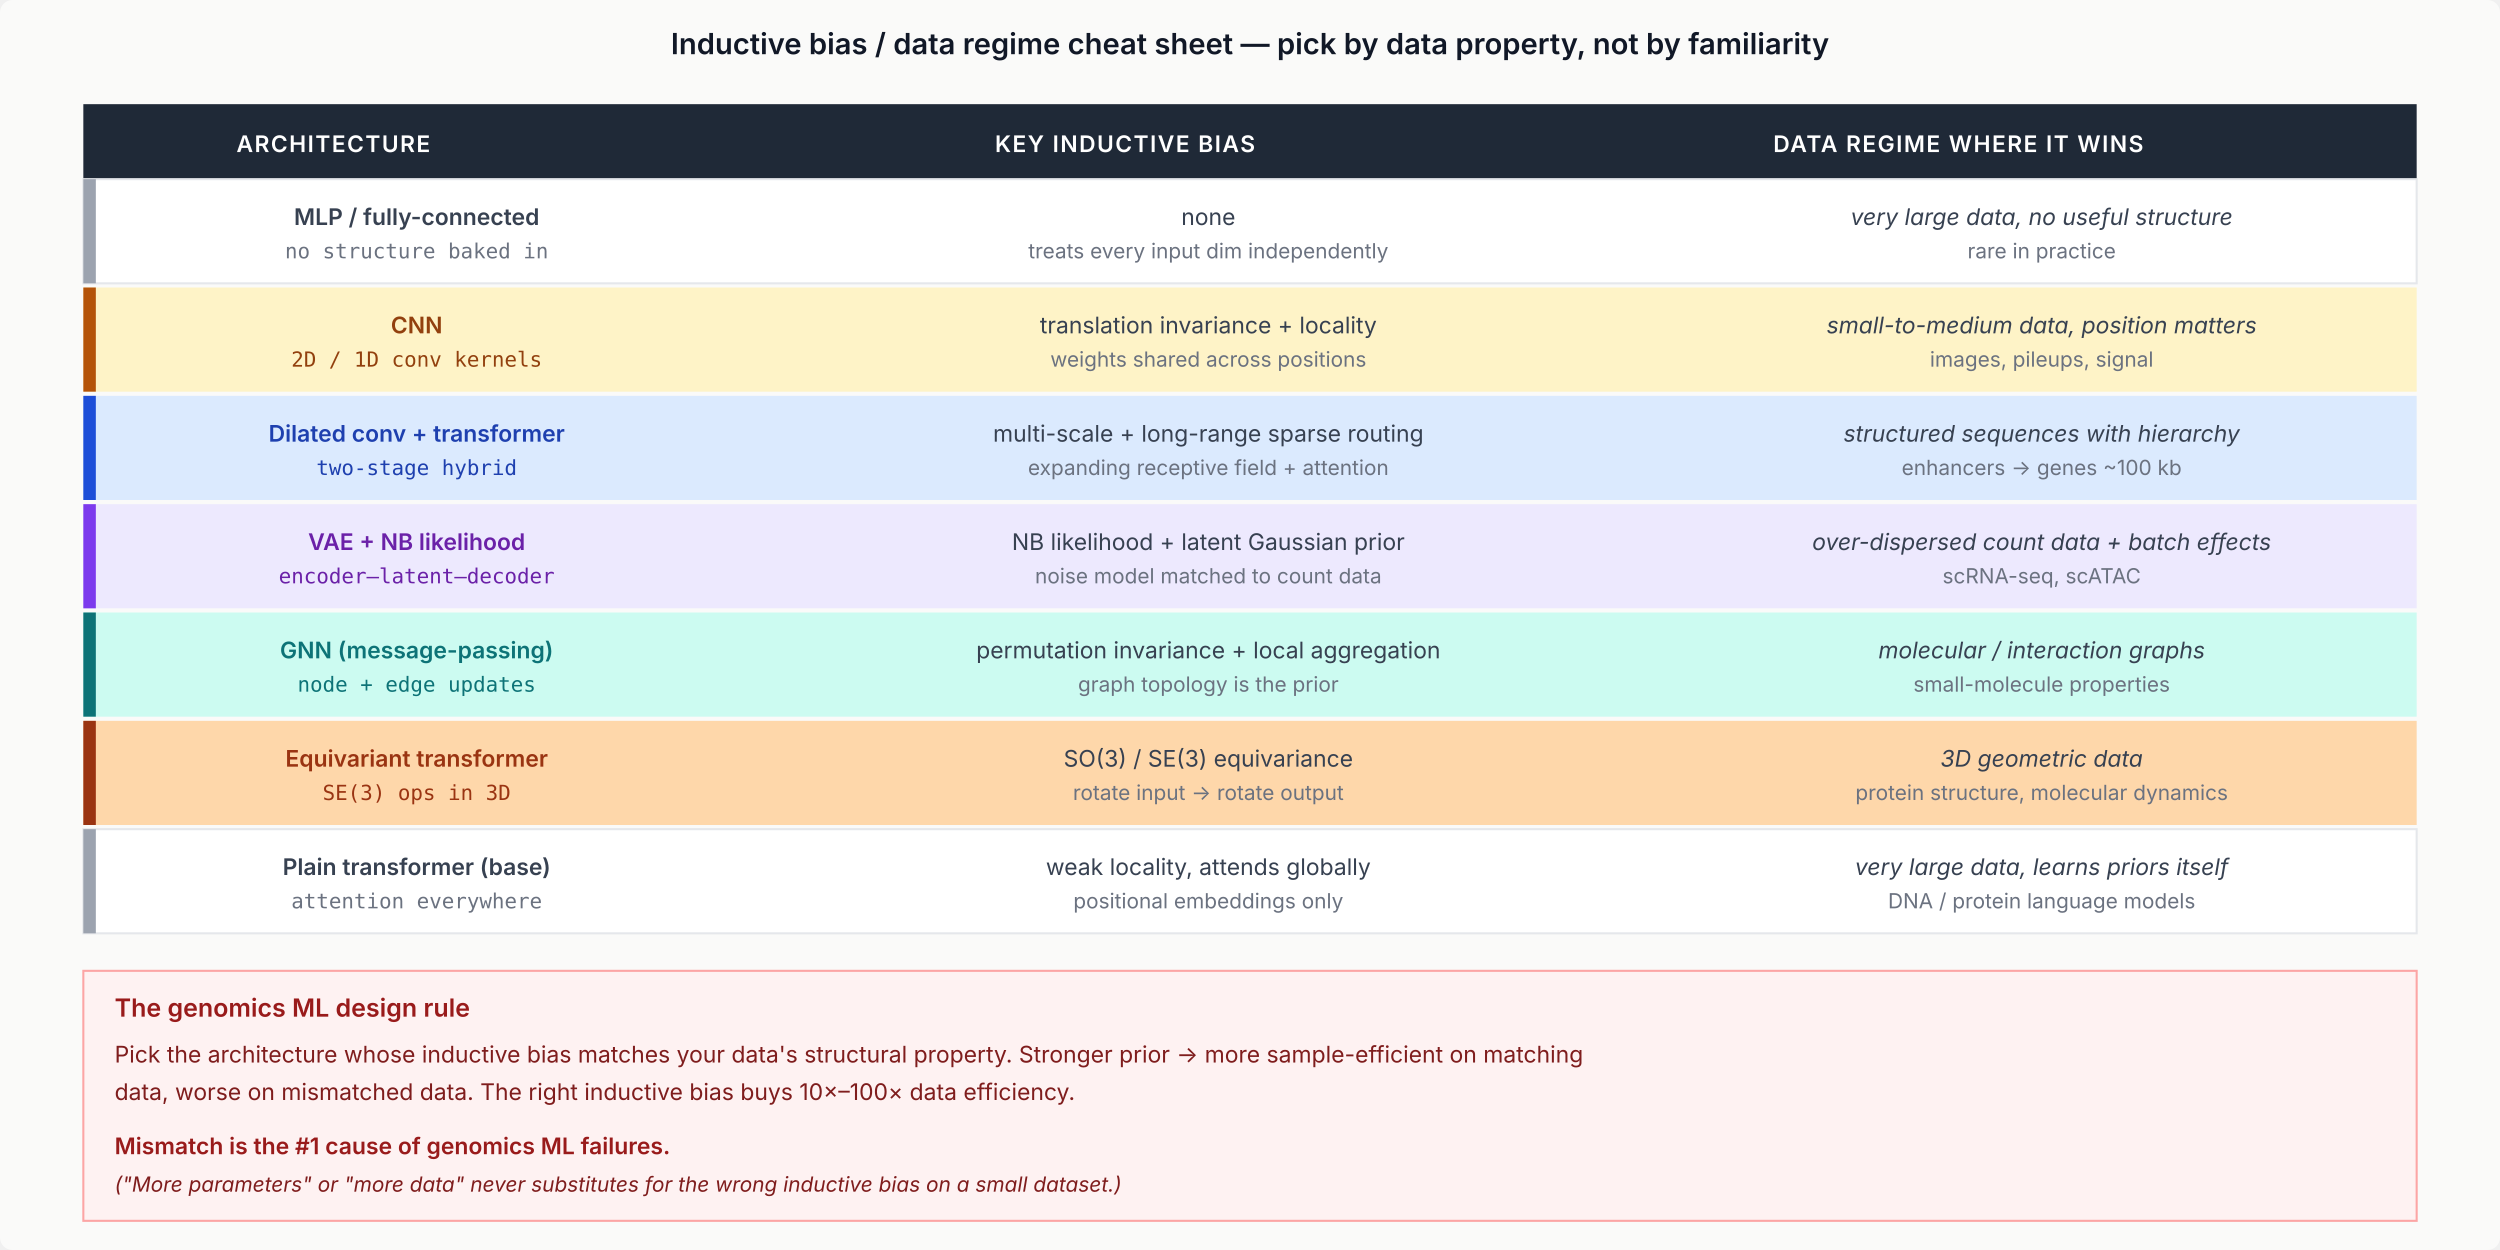
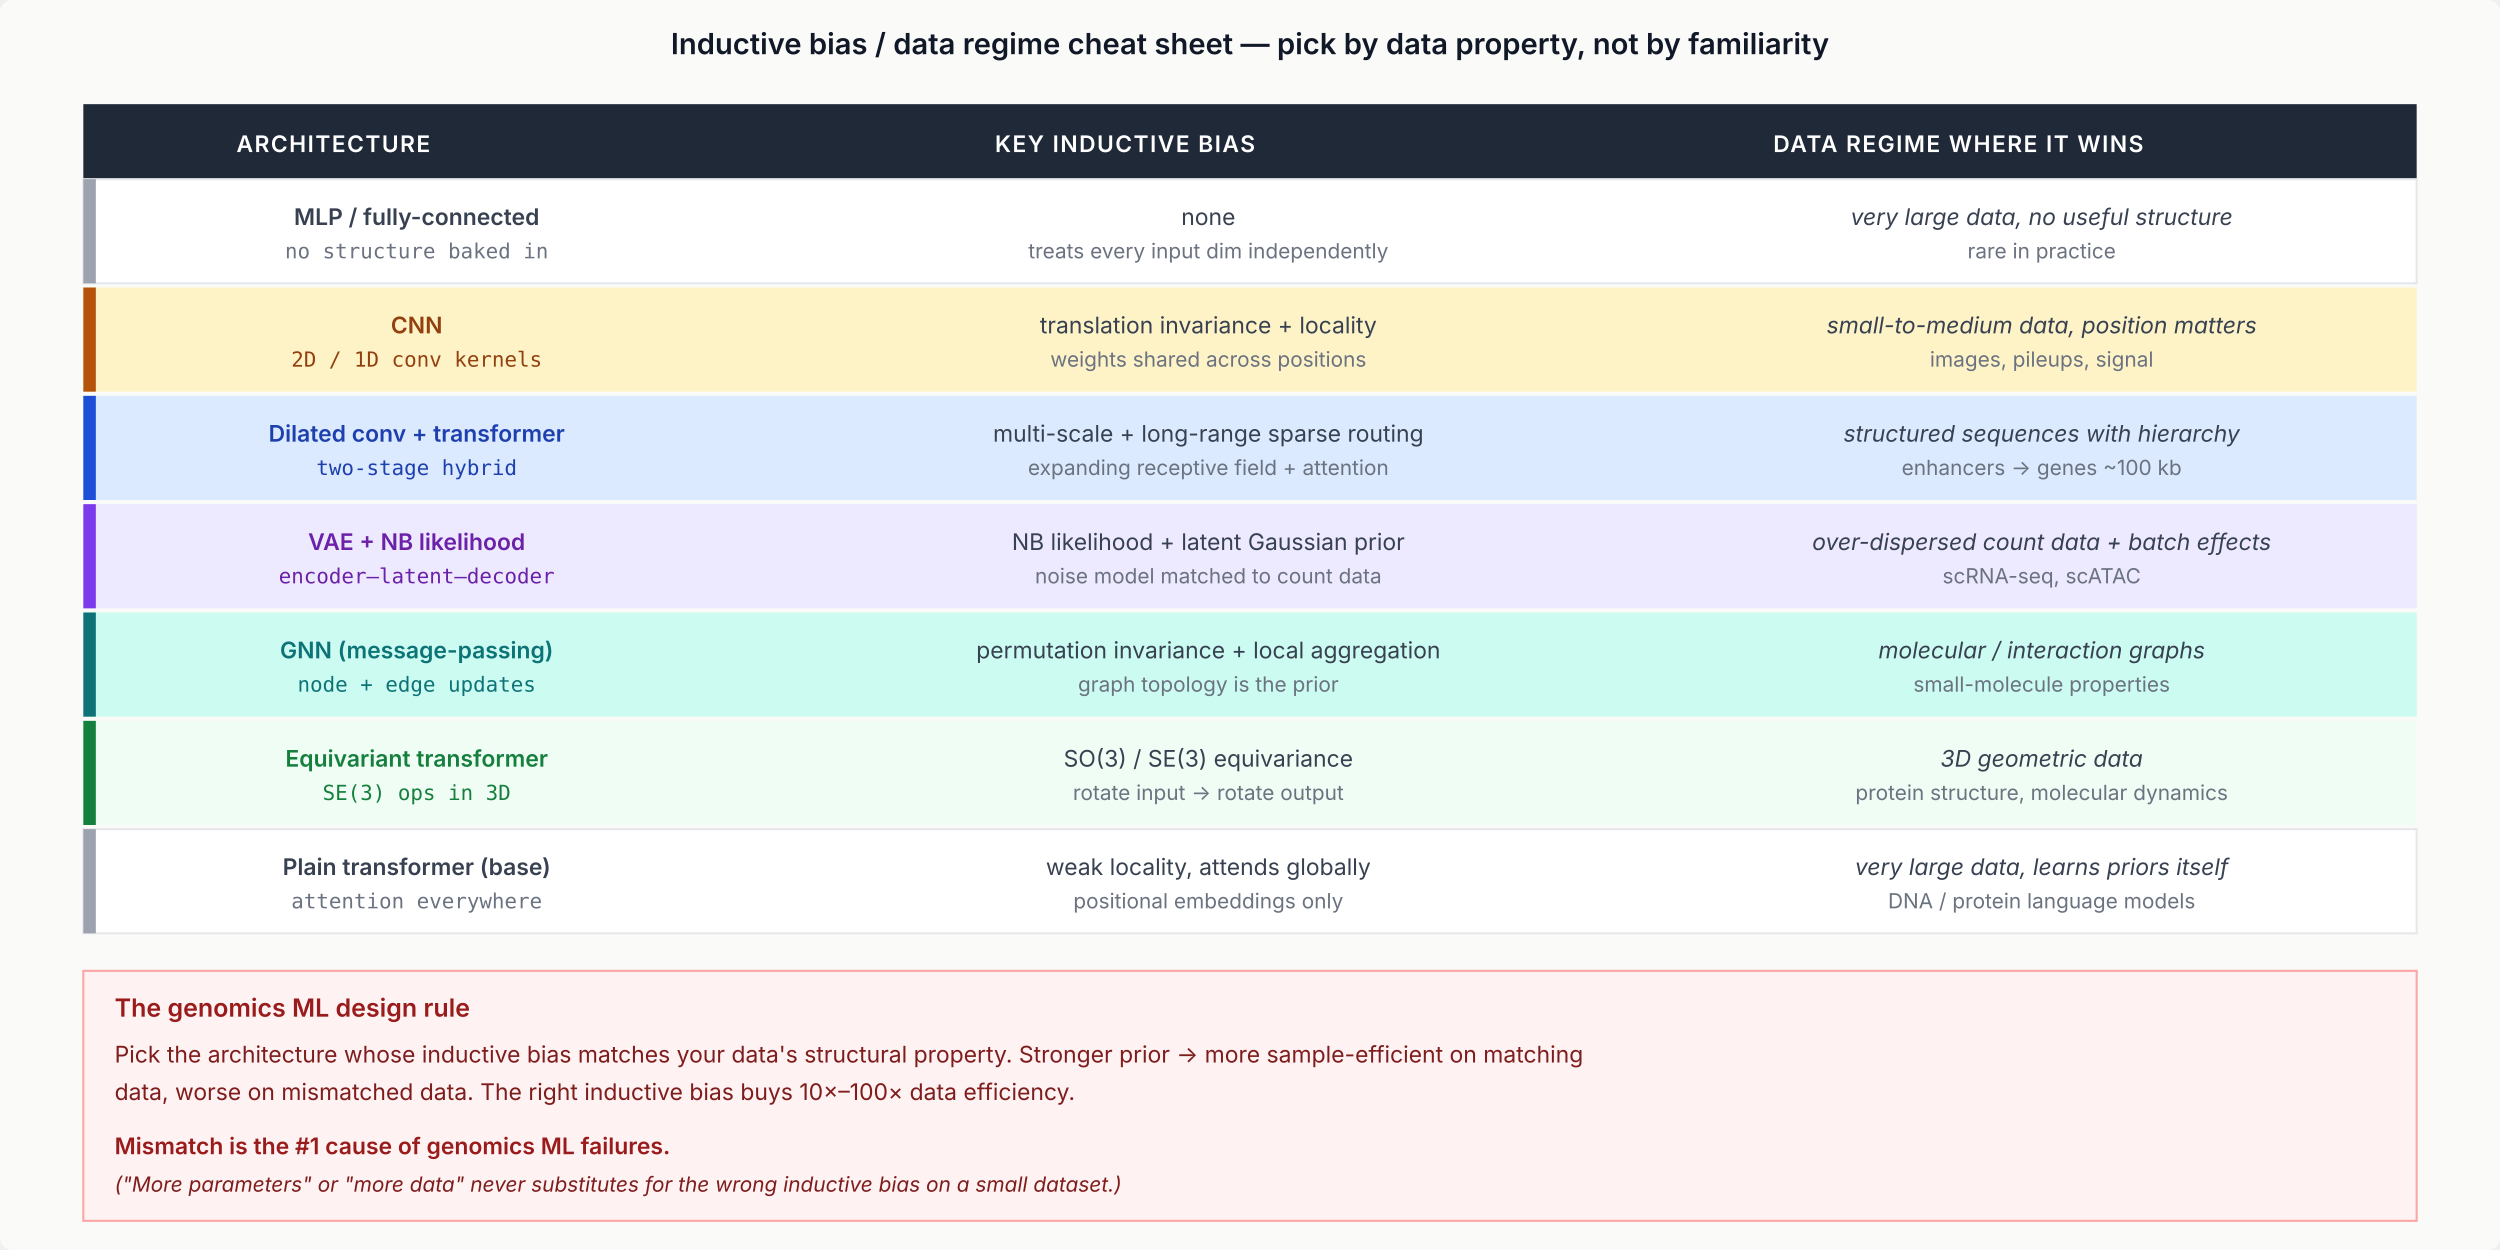
<svg xmlns="http://www.w3.org/2000/svg" viewBox="0 0 1200 600" width="1200" height="600" font-family="Inter, sans-serif">
  <defs>
    <style>text { font-family: Inter, sans-serif; } .mono { font-family: 'JetBrains Mono', monospace; font-size: 10px; }</style>
  </defs>
  <rect width="1200" height="600" fill="#fafaf9" rx="6" />
  <text x="600" y="26" text-anchor="middle" font-size="14" font-weight="600" fill="#111827">Inductive bias / data regime cheat sheet — pick by data property, not by familiarity</text>
  <g>
    <rect x="40" y="50" width="1120" height="36" fill="#1f2937" />
    <text x="160" y="73" text-anchor="middle" font-size="11" font-weight="600" fill="#fff" letter-spacing="0.06em">ARCHITECTURE</text>
    <text x="540" y="73" text-anchor="middle" font-size="11" font-weight="600" fill="#fff" letter-spacing="0.06em">KEY INDUCTIVE BIAS</text>
    <text x="940" y="73" text-anchor="middle" font-size="11" font-weight="600" fill="#fff" letter-spacing="0.06em">DATA REGIME WHERE IT WINS</text>
  </g>
  <g font-size="11">
    <g transform="translate(40,86)">
      <rect width="1120" height="50" fill="#fff" stroke="#e5e7eb" />
      <rect width="6" height="50" fill="#9ca3af" />
      <text x="160" y="22" text-anchor="middle" font-weight="600" fill="#374151">MLP / fully-connected</text>
      <text x="160" y="38" text-anchor="middle" font-size="10" class="mono" fill="#6b7280">no structure baked in</text>
      <text x="540" y="22" text-anchor="middle" fill="#374151">none</text>
      <text x="540" y="38" text-anchor="middle" font-size="10" fill="#6b7280">treats every input dim independently</text>
      <text x="940" y="22" text-anchor="middle" fill="#374151" font-style="italic">very large data, no useful structure</text>
      <text x="940" y="38" text-anchor="middle" font-size="10" fill="#6b7280">rare in practice</text>
    </g>
    <g transform="translate(40,138)">
      <rect width="1120" height="50" fill="#fef3c7" />
      <rect width="6" height="50" fill="#b45309" />
      <text x="160" y="22" text-anchor="middle" font-weight="600" fill="#92400e">CNN</text>
      <text x="160" y="38" text-anchor="middle" font-size="10" class="mono" fill="#92400e">2D / 1D conv kernels</text>
      <text x="540" y="22" text-anchor="middle" fill="#374151">translation invariance + locality</text>
      <text x="540" y="38" text-anchor="middle" font-size="10" fill="#6b7280">weights shared across positions</text>
      <text x="940" y="22" text-anchor="middle" fill="#374151" font-style="italic">small-to-medium data, position matters</text>
      <text x="940" y="38" text-anchor="middle" font-size="10" fill="#6b7280">images, pileups, signal</text>
    </g>
    <g transform="translate(40,190)">
      <rect width="1120" height="50" fill="#dbeafe" />
      <rect width="6" height="50" fill="#1d4ed8" />
      <text x="160" y="22" text-anchor="middle" font-weight="600" fill="#1e40af">Dilated conv + transformer</text>
      <text x="160" y="38" text-anchor="middle" font-size="10" class="mono" fill="#1e40af">two-stage hybrid</text>
      <text x="540" y="22" text-anchor="middle" fill="#374151">multi-scale + long-range sparse routing</text>
      <text x="540" y="38" text-anchor="middle" font-size="10" fill="#6b7280">expanding receptive field + attention</text>
      <text x="940" y="22" text-anchor="middle" fill="#374151" font-style="italic">structured sequences with hierarchy</text>
      <text x="940" y="38" text-anchor="middle" font-size="10" fill="#6b7280">enhancers → genes ~100 kb</text>
    </g>
    <g transform="translate(40,242)">
      <rect width="1120" height="50" fill="#ede9fe" />
      <rect width="6" height="50" fill="#7c3aed" />
      <text x="160" y="22" text-anchor="middle" font-weight="600" fill="#6b21a8">VAE + NB likelihood</text>
      <text x="160" y="38" text-anchor="middle" font-size="10" class="mono" fill="#6b21a8">encoder–latent–decoder</text>
      <text x="540" y="22" text-anchor="middle" fill="#374151">NB likelihood + latent Gaussian prior</text>
      <text x="540" y="38" text-anchor="middle" font-size="10" fill="#6b7280">noise model matched to count data</text>
      <text x="940" y="22" text-anchor="middle" fill="#374151" font-style="italic">over-dispersed count data + batch effects</text>
      <text x="940" y="38" text-anchor="middle" font-size="10" fill="#6b7280">scRNA-seq, scATAC</text>
    </g>
    <g transform="translate(40,294)">
      <rect width="1120" height="50" fill="#ccfbf1" />
      <rect width="6" height="50" fill="#0d7377" />
      <text x="160" y="22" text-anchor="middle" font-weight="600" fill="#0d7377">GNN (message-passing)</text>
      <text x="160" y="38" text-anchor="middle" font-size="10" class="mono" fill="#0d7377">node + edge updates</text>
      <text x="540" y="22" text-anchor="middle" fill="#374151">permutation invariance + local aggregation</text>
      <text x="540" y="38" text-anchor="middle" font-size="10" fill="#6b7280">graph topology is the prior</text>
      <text x="940" y="22" text-anchor="middle" fill="#374151" font-style="italic">molecular / interaction graphs</text>
      <text x="940" y="38" text-anchor="middle" font-size="10" fill="#6b7280">small-molecule properties</text>
    </g>
    <g transform="translate(40,346)">
-       <rect width="1120" height="50" fill="#fed7aa" />
-       <rect width="6" height="50" fill="#9a3412" />
-       <text x="160" y="22" text-anchor="middle" font-weight="600" fill="#9a3412">Equivariant transformer</text>
-       <text x="160" y="38" text-anchor="middle" font-size="10" class="mono" fill="#9a3412">SE(3) ops in 3D</text>
+       <rect width="1120" height="50" fill="#f0fdf4" />
+       <rect width="6" height="50" fill="#15803d" />
+       <text x="160" y="22" text-anchor="middle" font-weight="600" fill="#15803d">Equivariant transformer</text>
+       <text x="160" y="38" text-anchor="middle" font-size="10" class="mono" fill="#15803d">SE(3) ops in 3D</text>
      <text x="540" y="22" text-anchor="middle" fill="#374151">SO(3) / SE(3) equivariance</text>
      <text x="540" y="38" text-anchor="middle" font-size="10" fill="#6b7280">rotate input → rotate output</text>
      <text x="940" y="22" text-anchor="middle" fill="#374151" font-style="italic">3D geometric data</text>
      <text x="940" y="38" text-anchor="middle" font-size="10" fill="#6b7280">protein structure, molecular dynamics</text>
    </g>
    <g transform="translate(40,398)">
      <rect width="1120" height="50" fill="#fff" stroke="#e5e7eb" />
      <rect width="6" height="50" fill="#9ca3af" />
      <text x="160" y="22" text-anchor="middle" font-weight="600" fill="#374151">Plain transformer (base)</text>
      <text x="160" y="38" text-anchor="middle" font-size="10" class="mono" fill="#6b7280">attention everywhere</text>
      <text x="540" y="22" text-anchor="middle" fill="#374151">weak locality, attends globally</text>
      <text x="540" y="38" text-anchor="middle" font-size="10" fill="#6b7280">positional embeddings only</text>
      <text x="940" y="22" text-anchor="middle" fill="#374151" font-style="italic">very large data, learns priors itself</text>
      <text x="940" y="38" text-anchor="middle" font-size="10" fill="#6b7280">DNA / protein language models</text>
    </g>
  </g>
  <rect x="40" y="466" width="1120" height="120" fill="#fef2f2" stroke="#fca5a5" />
  <text x="55" y="488" font-size="12" font-weight="600" fill="#991b1b">The genomics ML design rule</text>
  <text x="55" y="510" font-size="11" fill="#7f1d1d">Pick the architecture whose inductive bias matches your data's structural property. Stronger prior → more sample-efficient on matching</text>
  <text x="55" y="528" font-size="11" fill="#7f1d1d">data, worse on mismatched data. The right inductive bias buys 10×–100× data efficiency.</text>
  <text x="55" y="554" font-size="11" font-weight="600" fill="#991b1b">Mismatch is the #1 cause of genomics ML failures.</text>
  <text x="55" y="572" font-size="10" fill="#7f1d1d" font-style="italic">("More parameters" or "more data" never substitutes for the wrong inductive bias on a small dataset.)</text>
</svg>
